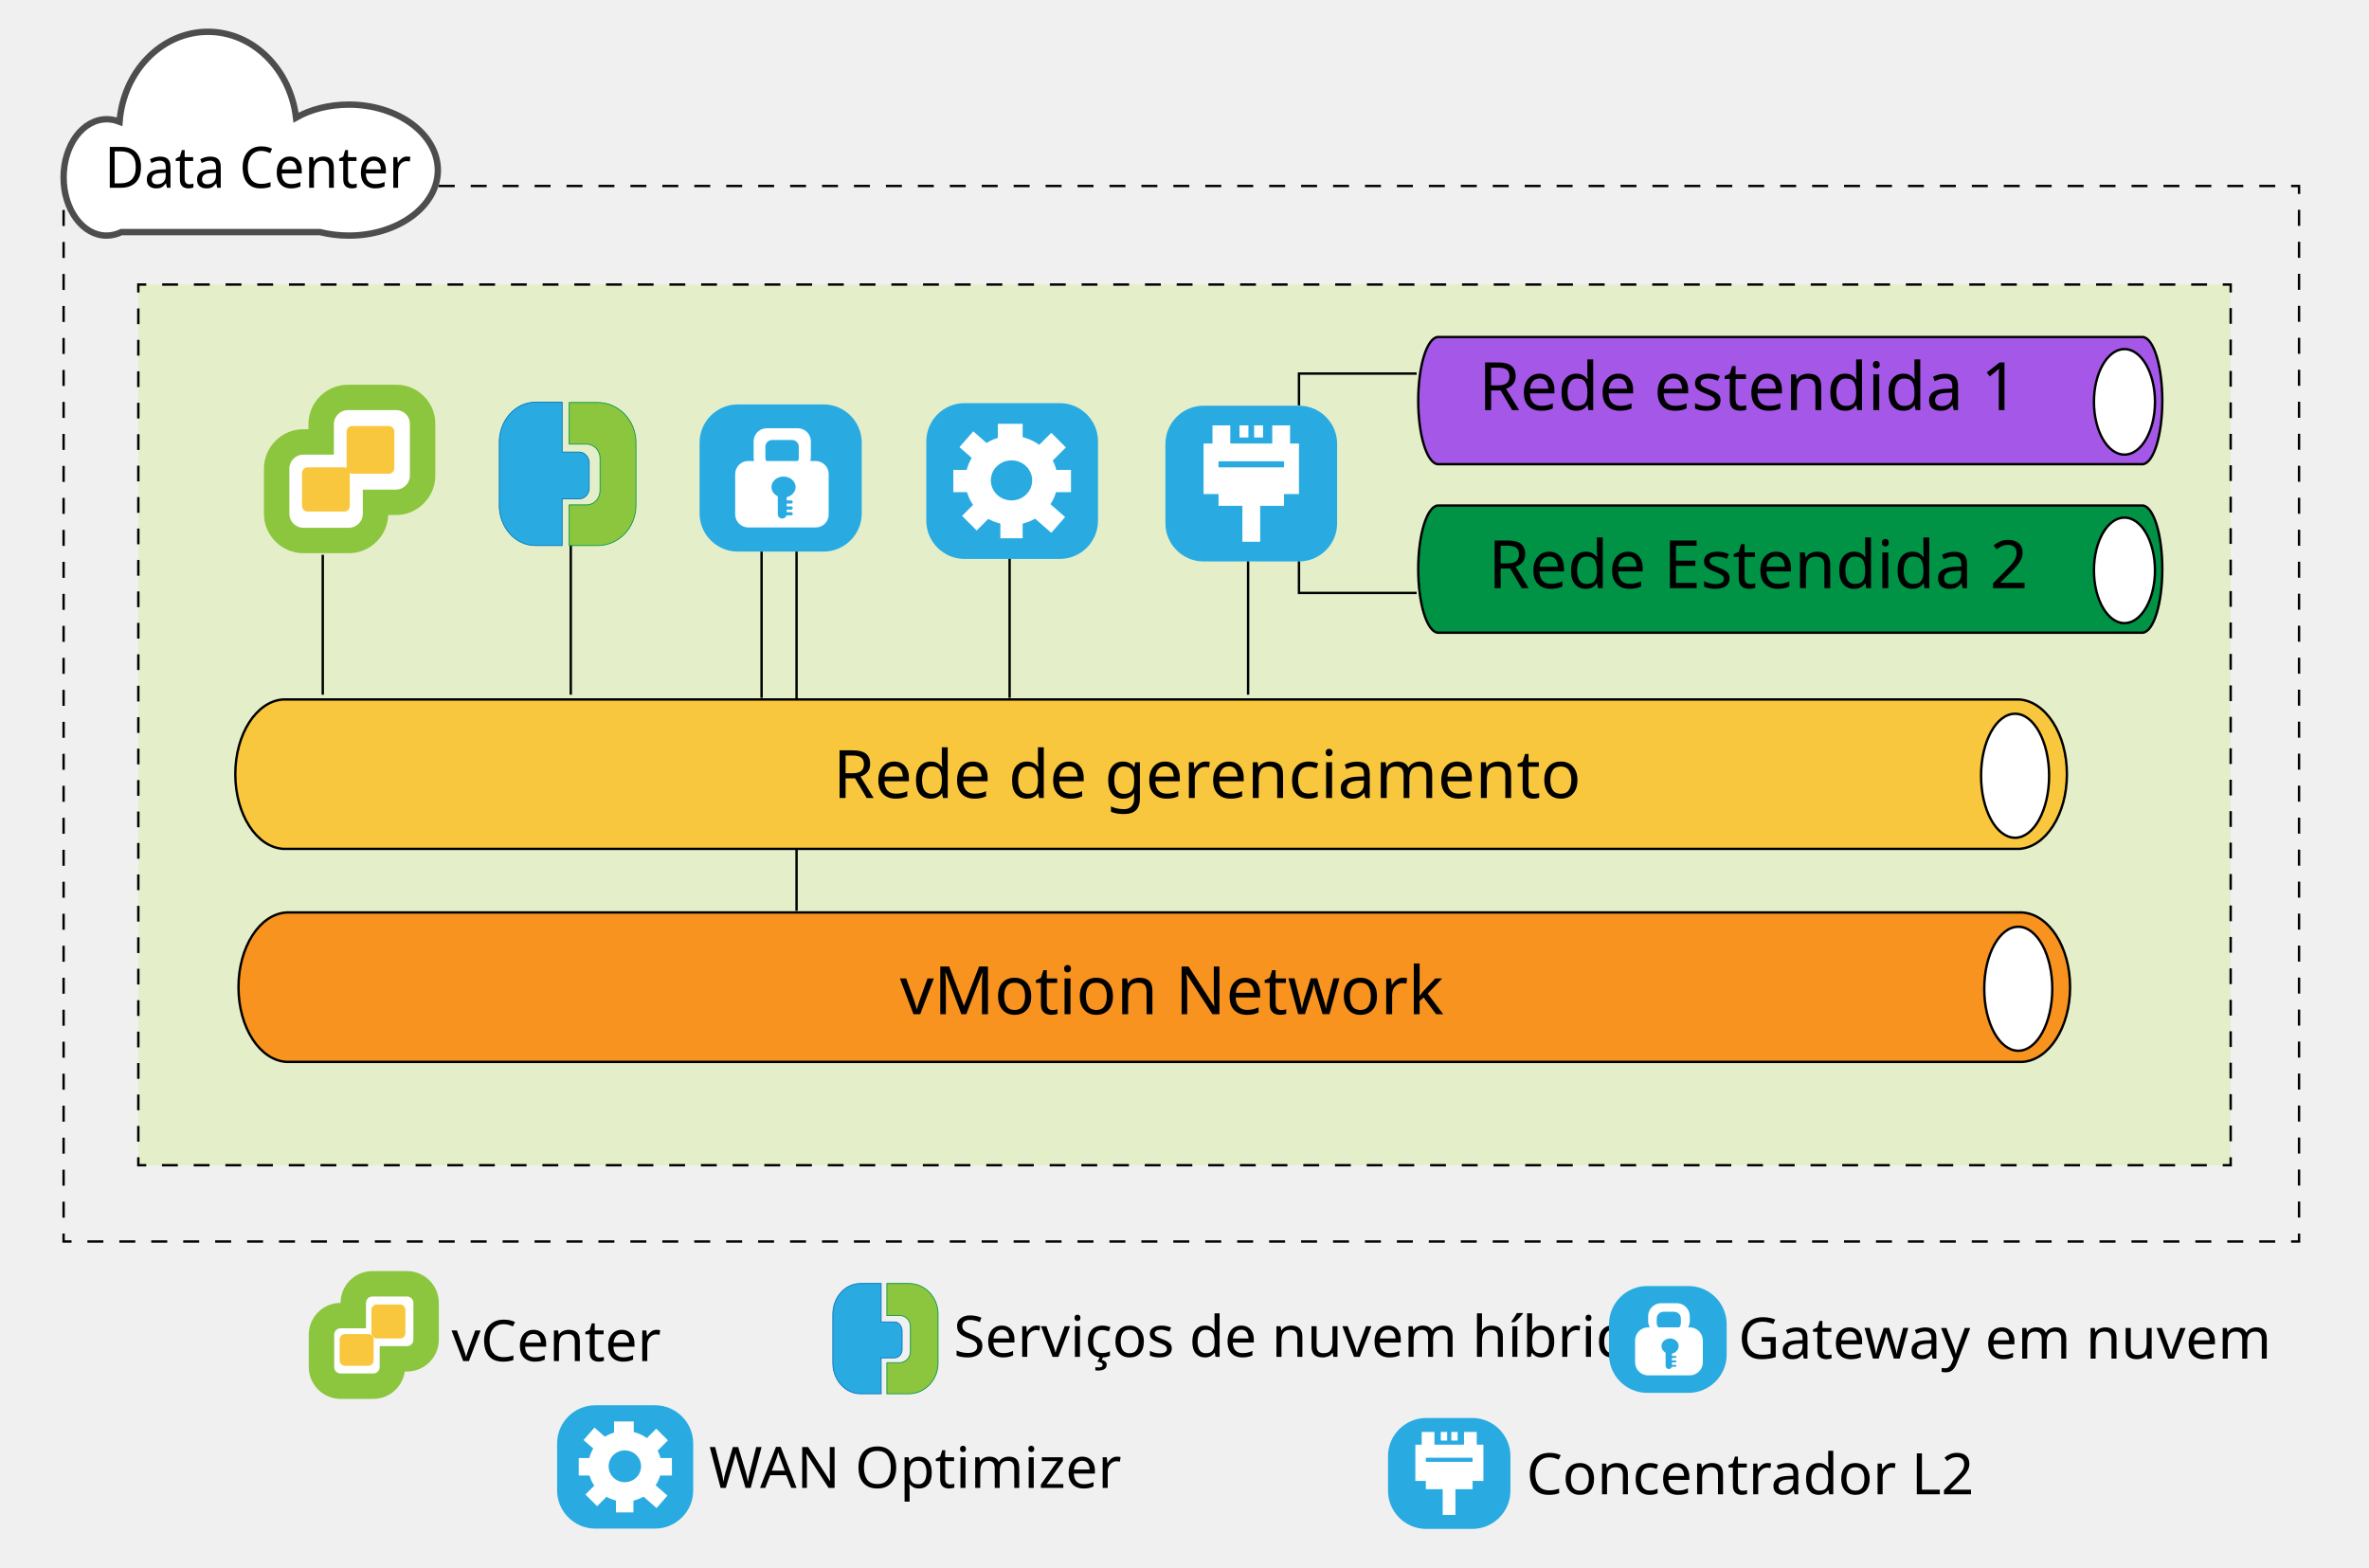
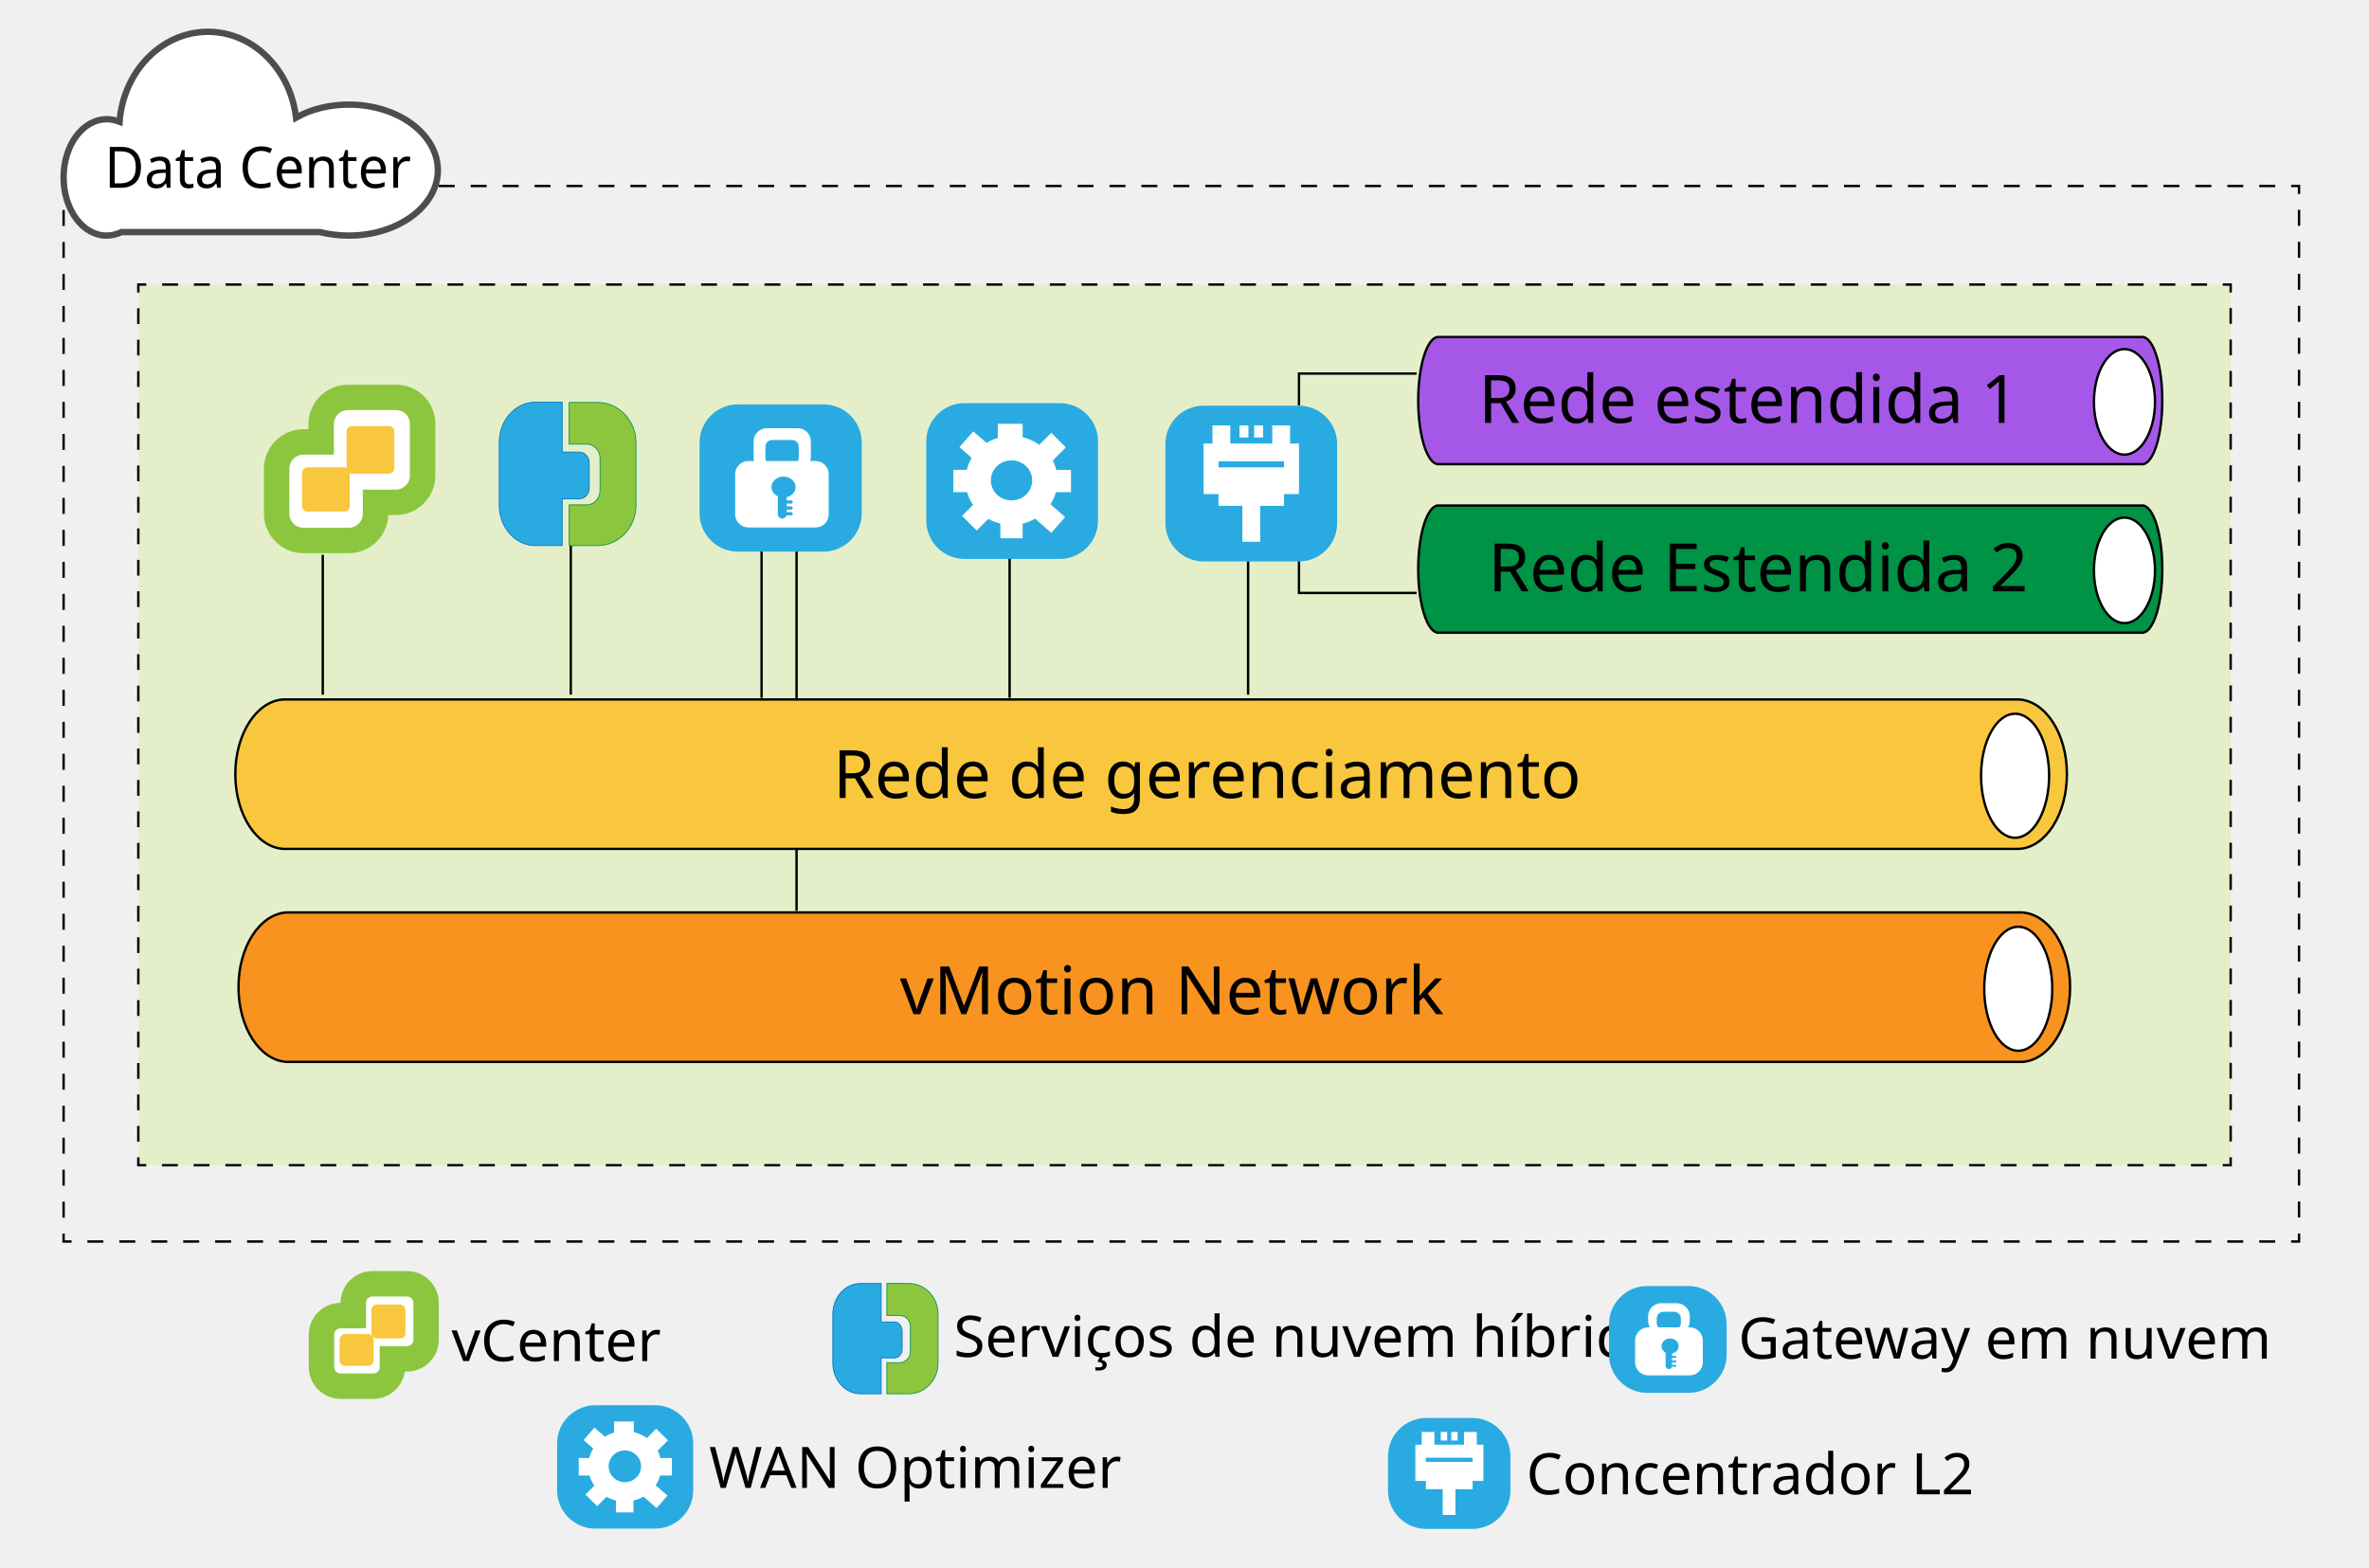
<svg xmlns="http://www.w3.org/2000/svg" version="1.1" x="0px" y="0px" viewBox="0 0 745 493" style="enable-background:new 0 0 745 493;" xml:space="preserve">
  <style type="text/css">
	.st0{fill:none;stroke:#000000;stroke-width:0.75;stroke-miterlimit:10;}
	.st1{fill:none;stroke:#000000;stroke-width:0.75;stroke-miterlimit:10;stroke-dasharray:5.022,5.022;}
	.st2{fill:none;stroke:#000000;stroke-width:0.75;stroke-miterlimit:10;stroke-dasharray:5.031,5.031;}
	.st3{fill:#FFFFFF;stroke:#4D4D4D;stroke-width:2;stroke-miterlimit:10;}
	.st4{font-family:'MyriadPro-Regular';}
	.st5{font-size:18px;}
	.st6{fill:#E4EFCA;}
	.st7{fill:none;stroke:#000000;stroke-width:0.75;stroke-miterlimit:10;stroke-dasharray:4.985,4.985;}
- 	.st8{fill:none;stroke:#000000;stroke-width:0.75;stroke-miterlimit:10;stroke-dasharray:4.945,4.945;}
+ 	.st8{fill:none;stroke:#000000;stroke-width:0.75;stroke-miterlimit:10;stroke-dasharray:4.946,4.946;}
	.st9{fill:#A558E8;stroke:#000000;stroke-width:0.75;stroke-miterlimit:10;}
	.st10{fill:#FFFFFF;stroke:#000000;stroke-width:0.75;stroke-miterlimit:10;}
	.st11{font-size:21px;}
	.st12{fill:#009245;stroke:#000000;stroke-width:0.75;stroke-miterlimit:10;}
	.st13{fill:#29ABE2;}
	.st14{fill:#FFFFFF;}
	.st15{fill:#FFFFFF;stroke:#8CC63F;stroke-width:8;stroke-miterlimit:10;}
	.st16{fill:#F9C73D;}
	.st17{fill:#8CC63F;stroke:#009245;stroke-width:0.25;stroke-miterlimit:10;}
	.st18{fill:#29ABE2;stroke:#0071BC;stroke-width:0.25;stroke-miterlimit:10;}
	.st19{fill:#F9C73D;stroke:#000000;stroke-width:0.75;stroke-miterlimit:10;}
	.st20{fill:#F7931E;stroke:#000000;stroke-width:0.75;stroke-miterlimit:10;}
</style>
  <g id="inner_box">
    <g id="Layer_2">
      <g>
        <g>
          <g>
            <polyline class="st0" points="723,388 723,390.5 720.5,390.5      " />
            <line class="st1" x1="715.5" y1="390.5" x2="25" y2="390.5" />
            <polyline class="st0" points="22.5,390.5 20,390.5 20,388      " />
            <line class="st2" x1="20" y1="383" x2="20" y2="63.5" />
            <polyline class="st0" points="20,61 20,58.5 22.5,58.5      " />
            <line class="st1" x1="27.5" y1="58.5" x2="718" y2="58.5" />
            <polyline class="st0" points="720.5,58.5 723,58.5 723,61      " />
            <line class="st2" x1="723" y1="66" x2="723" y2="385.5" />
          </g>
        </g>
        <g>
          <path class="st3" d="M109.7,32.9c-6.2,0-12,1.5-16.6,4.1c-1.8-15.2-13.5-27-27.7-27c-14.6,0-26.6,12.5-27.8,28.3      c-1.3-0.5-2.6-0.8-4-0.8C26,37.5,20,45.7,20,55.8c0,10.1,6,18.3,13.5,18.3c1.6,0,3.2-0.4,4.7-1.1h62.4c2.9,0.7,5.9,1.1,9.1,1.1      c15.4,0,28-9.2,28-20.6C137.6,42.1,125.1,32.9,109.7,32.9z" />
          <text transform="matrix(0.9526 0 0 1 32.8589 59.0684)" class="st4 st5">Data Center</text>
        </g>
      </g>
      <g>
        <rect x="43.5" y="89.5" class="st6" width="658" height="277" />
        <g>
          <polyline class="st0" points="701.5,364 701.5,366.5 699,366.5     " />
          <line class="st7" x1="694" y1="366.5" x2="48.5" y2="366.5" />
          <polyline class="st0" points="46,366.5 43.5,366.5 43.5,364     " />
          <line class="st8" x1="43.5" y1="359.1" x2="43.5" y2="94.5" />
          <polyline class="st0" points="43.5,92 43.5,89.5 46,89.5     " />
          <line class="st7" x1="51" y1="89.5" x2="696.5" y2="89.5" />
          <polyline class="st0" points="699,89.5 701.5,89.5 701.5,92     " />
          <line class="st8" x1="701.5" y1="96.9" x2="701.5" y2="361.5" />
        </g>
      </g>
    </g>
    <polyline class="st0" points="408.5,176.5 408.5,186.5 445.5,186.5  " />
  </g>
  <g id="extended_network_1">
    <g>
      <path class="st9" d="M680,126c0-10.8-2.7-19.6-6.1-20v0H452.1v0c-3.4,0.4-6.1,9.2-6.1,20s2.7,19.6,6.1,20v0h221.8v0    C677.3,145.6,680,136.8,680,126z" />
      <ellipse class="st10" cx="668.1" cy="126.4" rx="9.6" ry="16.6" />
    </g>
-     <text transform="matrix(1 0 0 1 465 129)" class="st4 st11">Rede estendida 1</text>
+     <text transform="matrix(1 0 0 1 465 133)" class="st4 st11">Rede estendida 1</text>
    <g>
      <path class="st12" d="M680,179c0-10.8-2.7-19.6-6.1-20v0H452.1v0c-3.4,0.4-6.1,9.2-6.1,20s2.7,19.6,6.1,20v0h221.8v0    C677.3,198.6,680,189.8,680,179z" />
      <ellipse class="st10" cx="668.1" cy="179.4" rx="9.6" ry="16.6" />
    </g>
-     <text transform="matrix(1 0 0 1 468 185)" class="st4 st11">Rede Estendida 2</text>
+     <text transform="matrix(1 0 0 1 468 186)" class="st4 st11">Rede Estendida 2</text>
  </g>
  <g id="cloud_gateway">
</g>
  <g id="outter_box">
</g>
  <g id="lines">
    <g>
      <g>
        <path class="st13" d="M259,173.5h-27c-6.6,0-12-5.4-12-12v-22.3c0-6.6,5.4-12,12-12h27c6.6,0,12,5.4,12,12v22.3     C271,168.1,265.6,173.5,259,173.5z" />
        <g>
          <g>
            <path class="st14" d="M250.9,148h-9.8c-2.2,0-4.1-1.8-4.1-4.1v-5.1c0-2.2,1.8-4.1,4.1-4.1h9.8c2.2,0,4.1,1.8,4.1,4.1v5.1       C254.9,146.1,253.1,148,250.9,148z" />
            <path class="st13" d="M249.1,146.1h-6.3c-1.1,0-2.1-0.9-2.1-2.1v-3.5c0-1.1,0.9-2.1,2.1-2.1h6.3c1.1,0,2.1,0.9,2.1,2.1v3.5       C251.2,145.2,250.2,146.1,249.1,146.1z" />
            <path class="st14" d="M256.5,165.9h-21.2c-2.2,0-4.1-1.8-4.1-4.1v-12.7c0-2.2,1.8-4.1,4.1-4.1h21.2c2.2,0,4.1,1.8,4.1,4.1v12.7       C260.6,164.1,258.8,165.9,256.5,165.9z" />
          </g>
          <g>
            <ellipse class="st13" cx="246.4" cy="153.2" rx="3.8" ry="3.3" />
            <path class="st13" d="M246,163.1L246,163.1c-0.8,0-1.4-0.6-1.4-1.4v-6.6c0-0.8,0.6-1.4,1.4-1.4l0,0c0.8,0,1.4,0.6,1.4,1.4v6.6       C247.4,162.4,246.8,163.1,246,163.1z" />
            <path class="st13" d="M248.8,158.4h-1.9c-0.3,0-0.5-0.2-0.5-0.5l0,0c0-0.3,0.2-0.5,0.5-0.5h1.9c0.3,0,0.5,0.2,0.5,0.5l0,0       C249.3,158.1,249.1,158.4,248.8,158.4z" />
            <path class="st13" d="M248.8,160.3h-1.9c-0.3,0-0.5-0.2-0.5-0.5l0,0c0-0.3,0.2-0.5,0.5-0.5h1.9c0.3,0,0.5,0.2,0.5,0.5l0,0       C249.3,160,249.1,160.3,248.8,160.3z" />
            <path class="st13" d="M248.8,162.1h-1.9c-0.3,0-0.5-0.2-0.5-0.5l0,0c0-0.3,0.2-0.5,0.5-0.5h1.9c0.3,0,0.5,0.2,0.5,0.5l0,0       C249.3,161.9,249.1,162.1,248.8,162.1z" />
          </g>
        </g>
      </g>
      <line class="st0" x1="250.5" y1="173.5" x2="250.5" y2="286.5" />
      <line class="st0" x1="239.5" y1="173.5" x2="239.5" y2="219.5" />
    </g>
    <polyline class="st0" points="408.5,127.5 408.5,117.5 445.5,117.5  " />
  </g>
  <g id="bottom_explanation">
    <g>
      <g>
        <path class="st15" d="M128,403.8h-10.9c-3.3,0-6,2.7-6,6v4h-4c-3.3,0-6,2.7-6,6v10.2c0,3.3,2.7,6,6,6h10.3c3.3,0,6-2.7,6-6v-2.6     h4.6c3.3,0,6-2.7,6-6v-11.6C134,406.5,131.3,403.8,128,403.8z" />
        <path class="st16" d="M115.8,429.6h-7.3c-0.9,0-1.7-0.8-1.7-1.7v-6.6c0-0.9,0.8-1.7,1.7-1.7h7.3c0.9,0,1.7,0.8,1.7,1.7v6.6     C117.5,428.8,116.7,429.6,115.8,429.6z" />
        <path class="st16" d="M125.8,421h-7.3c-0.9,0-1.7-0.8-1.7-1.7V412c0-0.9,0.8-1.7,1.7-1.7h7.3c0.9,0,1.7,0.8,1.7,1.7v7.3     C127.5,420.3,126.8,421,125.8,421z" />
      </g>
      <text transform="matrix(1 0 0 1 142 428.1019)" class="st4 st5">vCenter</text>
    </g>
    <g>
      <g>
        <path class="st17" d="M286.3,425.1v-7.9c0-1.9-1.5-3.4-3.2-3.4h-4.2v-10.1h6.9c5.1,0,9.2,4.3,9.2,9.7v15.3c0,5.3-4.1,9.7-9.2,9.7     h-6.9v-9.8h4.2C284.8,428.5,286.3,427,286.3,425.1z" />
        <path class="st18" d="M281.3,415.8h-4.2v-12.1h-6.5c-4.8,0-8.7,4.3-8.7,9.7v15.3c0,5.3,3.9,9.7,8.7,9.7h6.5v-11.3h4.2     c1.3,0,2.4-1.2,2.4-2.6v-6C283.6,417,282.6,415.8,281.3,415.8z" />
      </g>
      <text transform="matrix(1 0 0 1 299.9024 426.7726)" class="st4 st5">Serviços de nuvem híbrida</text>
    </g>
    <g>
      <g>
        <path class="st13" d="M531,438.1h-13c-6.6,0-12-5.4-12-12v-9.6c0-6.6,5.4-12,12-12h13c6.6,0,12,5.4,12,12v9.6     C543,432.7,537.6,438.1,531,438.1z" />
        <g>
          <g>
            <path class="st14" d="M527.3,419.6h-4.9c-2.2,0-4.1-1.8-4.1-4.1v-1.5c0-2.2,1.8-4.1,4.1-4.1h4.9c2.2,0,4.1,1.8,4.1,4.1v1.5       C531.4,417.8,529.5,419.6,527.3,419.6z" />
            <path class="st13" d="M526.5,418.2h-3.4c-1.1,0-2.1-0.9-2.1-2.1v-1.4c0-1.1,0.9-2.1,2.1-2.1h3.4c1.1,0,2.1,0.9,2.1,2.1v1.4       C528.6,417.3,527.7,418.2,526.5,418.2z" />
            <path class="st14" d="M531.4,432.6h-13.1c-2.2,0-4.1-1.8-4.1-4.1v-6.9c0-2.2,1.8-4.1,4.1-4.1h13.1c2.2,0,4.1,1.8,4.1,4.1v6.9       C535.5,430.8,533.6,432.6,531.4,432.6z" />
          </g>
          <g>
            <ellipse class="st13" cx="525.2" cy="423.4" rx="2.7" ry="2.4" />
            <path class="st13" d="M524.8,430.6L524.8,430.6c-0.6,0-1-0.5-1-1v-4.8c0-0.6,0.5-1,1-1l0,0c0.6,0,1,0.5,1,1v4.8       C525.9,430.1,525.4,430.6,524.8,430.6z" />
            <path class="st13" d="M526.9,427.1h-1.4c-0.2,0-0.3-0.2-0.3-0.3l0,0c0-0.2,0.2-0.3,0.3-0.3h1.4c0.2,0,0.3,0.2,0.3,0.3l0,0       C527.2,427,527.1,427.1,526.9,427.1z" />
            <path class="st13" d="M526.9,428.5h-1.4c-0.2,0-0.3-0.2-0.3-0.3l0,0c0-0.2,0.2-0.3,0.3-0.3h1.4c0.2,0,0.3,0.2,0.3,0.3l0,0       C527.2,428.4,527.1,428.5,526.9,428.5z" />
            <path class="st13" d="M526.9,429.9h-1.4c-0.2,0-0.3-0.2-0.3-0.3l0,0c0-0.2,0.2-0.3,0.3-0.3h1.4c0.2,0,0.3,0.2,0.3,0.3l0,0       C527.2,429.7,527.1,429.9,526.9,429.9z" />
          </g>
        </g>
      </g>
      <text transform="matrix(1 0 0 1 546.667 427.333)" class="st4 st5">Gateway em nuvem</text>
    </g>
    <g>
      <g>
        <path class="st13" d="M206,480.8h-18.8c-6.6,0-12-5.4-12-12V454c0-6.6,5.4-12,12-12H206c6.6,0,12,5.4,12,12v14.8     C218,475.4,212.6,480.8,206,480.8z" />
        <g>
          <g>
            <g>
              <g>
                <g>
                  <ellipse class="st14" cx="196.5" cy="461.2" rx="11.5" ry="11.1" />
                  <ellipse class="st13" cx="196.5" cy="461.2" rx="5.1" ry="5" />
                </g>
                <rect x="193.1" y="447.1" class="st14" width="6.2" height="4" />
                <rect x="193.7" y="470.9" class="st14" width="5.5" height="4.8" />
              </g>
              <rect x="206.5" y="458.6" class="st14" width="4.8" height="5.5" />
              <rect x="182" y="458.6" class="st14" width="4.8" height="5.5" />
            </g>
            <rect x="184.6" y="450.1" transform="matrix(0.7526 0.6585 -0.6585 0.7526 344.4036 -11.2706)" class="st14" width="5.2" height="5.2" />
-             <rect x="202.2" y="467.5" transform="matrix(0.7526 0.6585 -0.6585 0.7526 360.4511 -19.0498)" class="st14" width="6.8" height="5.2" />
-           </g>
-           <rect x="203.6" y="450.4" transform="matrix(0.7071 0.7071 -0.7071 0.7071 380.8845 -13.0762)" class="st14" width="5.2" height="5.7" />
+             <rect x="202.2" y="467.5" transform="matrix(0.7526 0.6585 -0.6585 0.7526 360.4512 -19.0498)" class="st14" width="6.8" height="5.2" />
+           </g>
+           <rect x="203.6" y="450.4" transform="matrix(0.7071 0.7071 -0.7071 0.7071 380.8846 -13.0761)" class="st14" width="5.2" height="5.7" />
          <rect x="185.2" y="467.5" transform="matrix(0.7071 0.7071 -0.7071 0.7071 387.3958 4.8689)" class="st14" width="5.2" height="5.2" />
        </g>
      </g>
      <text transform="matrix(1 0 0 1 223 468)" class="st4 st5">WAN Optimizer</text>
    </g>
    <g>
      <text transform="matrix(1 0 0 1 480 470)" class="st4 st5">Concentrador L2</text>
      <g>
        <path class="st13" d="M463,480.9h-14.5c-6.6,0-12-5.4-12-12V458c0-6.6,5.4-12,12-12H463c6.6,0,12,5.4,12,12v10.9     C475,475.5,469.6,480.9,463,480.9z" />
        <g>
          <rect x="445.1" y="454.4" class="st14" width="21.4" height="11.4" />
          <rect x="448.4" y="463.1" class="st14" width="14.7" height="5.3" />
          <rect x="448.4" y="458.5" class="st13" width="14.7" height="1.3" />
          <rect x="453.7" y="467.1" class="st14" width="4" height="9.4" />
          <rect x="447.1" y="450.4" class="st14" width="4" height="7.4" />
          <rect x="453.1" y="450.4" class="st14" width="2" height="2.7" />
          <rect x="456.4" y="450.4" class="st14" width="2" height="2.7" />
          <rect x="460.4" y="450.4" class="st14" width="4" height="7.4" />
        </g>
      </g>
    </g>
  </g>
  <g id="L2_concentrator">
    <g>
      <line class="st0" x1="392.5" y1="176.5" x2="392.5" y2="218.5" />
      <g>
        <path class="st13" d="M408.5,176.6h-30c-6.6,0-12-5.4-12-12v-25c0-6.6,5.4-12,12-12h30c6.6,0,12,5.4,12,12v25     C420.5,171.2,415.1,176.6,408.5,176.6z" />
        <g>
          <rect x="378.5" y="139.5" class="st14" width="30" height="15.9" />
          <rect x="383.2" y="151.6" class="st14" width="20.6" height="7.5" />
          <rect x="383.2" y="145.1" class="st13" width="20.6" height="1.9" />
          <rect x="390.7" y="157.3" class="st14" width="5.6" height="13.1" />
          <rect x="381.3" y="133.8" class="st14" width="5.6" height="10.3" />
          <rect x="389.8" y="133.8" class="st14" width="2.8" height="3.8" />
          <rect x="394.4" y="133.8" class="st14" width="2.8" height="3.8" />
          <rect x="400.1" y="133.8" class="st14" width="5.6" height="10.3" />
        </g>
      </g>
    </g>
  </g>
  <g id="wan_optimizer">
    <g>
      <line class="st0" x1="317.5" y1="175.5" x2="317.5" y2="219.5" />
      <g>
        <path class="st13" d="M333.3,175.8h-30c-6.6,0-12-5.4-12-12v-25c0-6.6,5.4-12,12-12h30c6.6,0,12,5.4,12,12v25     C345.3,170.4,339.9,175.8,333.3,175.8z" />
        <g>
          <g>
            <g>
              <g>
                <g>
                  <ellipse class="st14" cx="318.1" cy="151.1" rx="14.5" ry="14" />
                  <ellipse class="st13" cx="318.1" cy="151.1" rx="6.5" ry="6.3" />
                </g>
                <rect x="313.8" y="133.3" class="st14" width="7.8" height="5" />
                <rect x="314.6" y="163.3" class="st14" width="7" height="6" />
              </g>
              <rect x="330.8" y="147.8" class="st14" width="6" height="7" />
              <rect x="299.8" y="147.8" class="st14" width="6" height="7" />
            </g>
            <rect x="303.1" y="137" transform="matrix(0.7526 0.6585 -0.6585 0.7526 168.1729 -167.0228)" class="st14" width="6.6" height="6.6" />
            <rect x="325.2" y="159" transform="matrix(0.7526 0.6585 -0.6585 0.7526 188.439 -176.8479)" class="st14" width="8.6" height="6.6" />
          </g>
          <rect x="327.1" y="137.4" transform="matrix(0.7071 0.7071 -0.7071 0.7071 196.4677 -192.3151)" class="st14" width="6.5" height="7.2" />
          <rect x="303.9" y="159" transform="matrix(0.7071 0.7071 -0.7071 0.7071 204.684 -169.6509)" class="st14" width="6.5" height="6.5" />
        </g>
      </g>
    </g>
  </g>
  <g id="hybrid_cloud_services">
    <g>
      <line class="st0" x1="179.5" y1="171.5" x2="179.5" y2="218.5" />
      <g>
        <path class="st17" d="M188.7,154.3v-10.2c0-2.4-1.9-4.4-4.2-4.4H179v-13.1h9c6.6,0,12,5.7,12,12.6V159c0,6.9-5.4,12.6-12,12.6h-9     v-12.8h5.5C186.8,158.8,188.7,156.8,188.7,154.3z" />
        <path class="st18" d="M182.2,142.2h-5.4v-15.7h-8.5c-6.2,0-11.3,5.7-11.3,12.6V159c0,6.9,5.1,12.6,11.3,12.6h8.5v-14.7h5.4     c1.7,0,3.1-1.5,3.1-3.4v-7.9C185.3,143.8,183.9,142.2,182.2,142.2z" />
      </g>
    </g>
  </g>
  <g id="mngt_network">
    <g>
      <path class="st19" d="M650,243.5c0-12.7-6.7-23-15.1-23.5v0H89.1v0c-8.4,0.5-15.1,10.8-15.1,23.5c0,12.7,6.7,23,15.1,23.5v0h545.9    v0C643.3,266.5,650,256.2,650,243.5z" />
      <ellipse class="st10" cx="633.7" cy="244" rx="10.7" ry="19.5" />
    </g>
    <text transform="matrix(1 0 0 1 262 251)" class="st4 st11">Rede de gerenciamento</text>
  </g>
  <g id="vmotion_network">
    <g>
      <path class="st20" d="M651,310.5c0-12.7-6.7-23-15.1-23.5v0H90.1v0c-8.4,0.5-15.1,10.8-15.1,23.5s6.7,23,15.1,23.5v0h545.9v0    C644.3,333.5,651,323.2,651,310.5z" />
      <ellipse class="st10" cx="634.7" cy="311" rx="10.7" ry="19.5" />
    </g>
    <text transform="matrix(1 0 0 1 283 319)" class="st4 st11">vMotion Network</text>
  </g>
  <g id="vcenter">
    <g>
      <line class="st0" x1="101.5" y1="174.5" x2="101.5" y2="218.5" />
      <g>
        <path class="st15" d="M124.6,125h-15.2c-4.6,0-8.4,3.8-8.4,8.4v5.6h-5.6c-4.6,0-8.4,3.8-8.4,8.4v14.2c0,4.6,3.8,8.4,8.4,8.4h14.3     c4.6,0,8.4-3.8,8.4-8.4V158h6.4c4.6,0,8.4-3.8,8.4-8.4v-16.2C133,128.8,129.2,125,124.6,125z" />
        <path class="st16" d="M108.3,160.9H96.7c-0.9,0-1.7-0.8-1.7-1.7v-10.5c0-0.9,0.8-1.7,1.7-1.7h11.6c0.9,0,1.7,0.8,1.7,1.7v10.5     C110,160.2,109.2,160.9,108.3,160.9z" />
        <path class="st16" d="M122.3,149h-11.6c-0.9,0-1.7-0.8-1.7-1.7v-11.6c0-0.9,0.8-1.7,1.7-1.7h11.6c0.9,0,1.7,0.8,1.7,1.7v11.6     C124,148.2,123.2,149,122.3,149z" />
      </g>
    </g>
  </g>
</svg>
